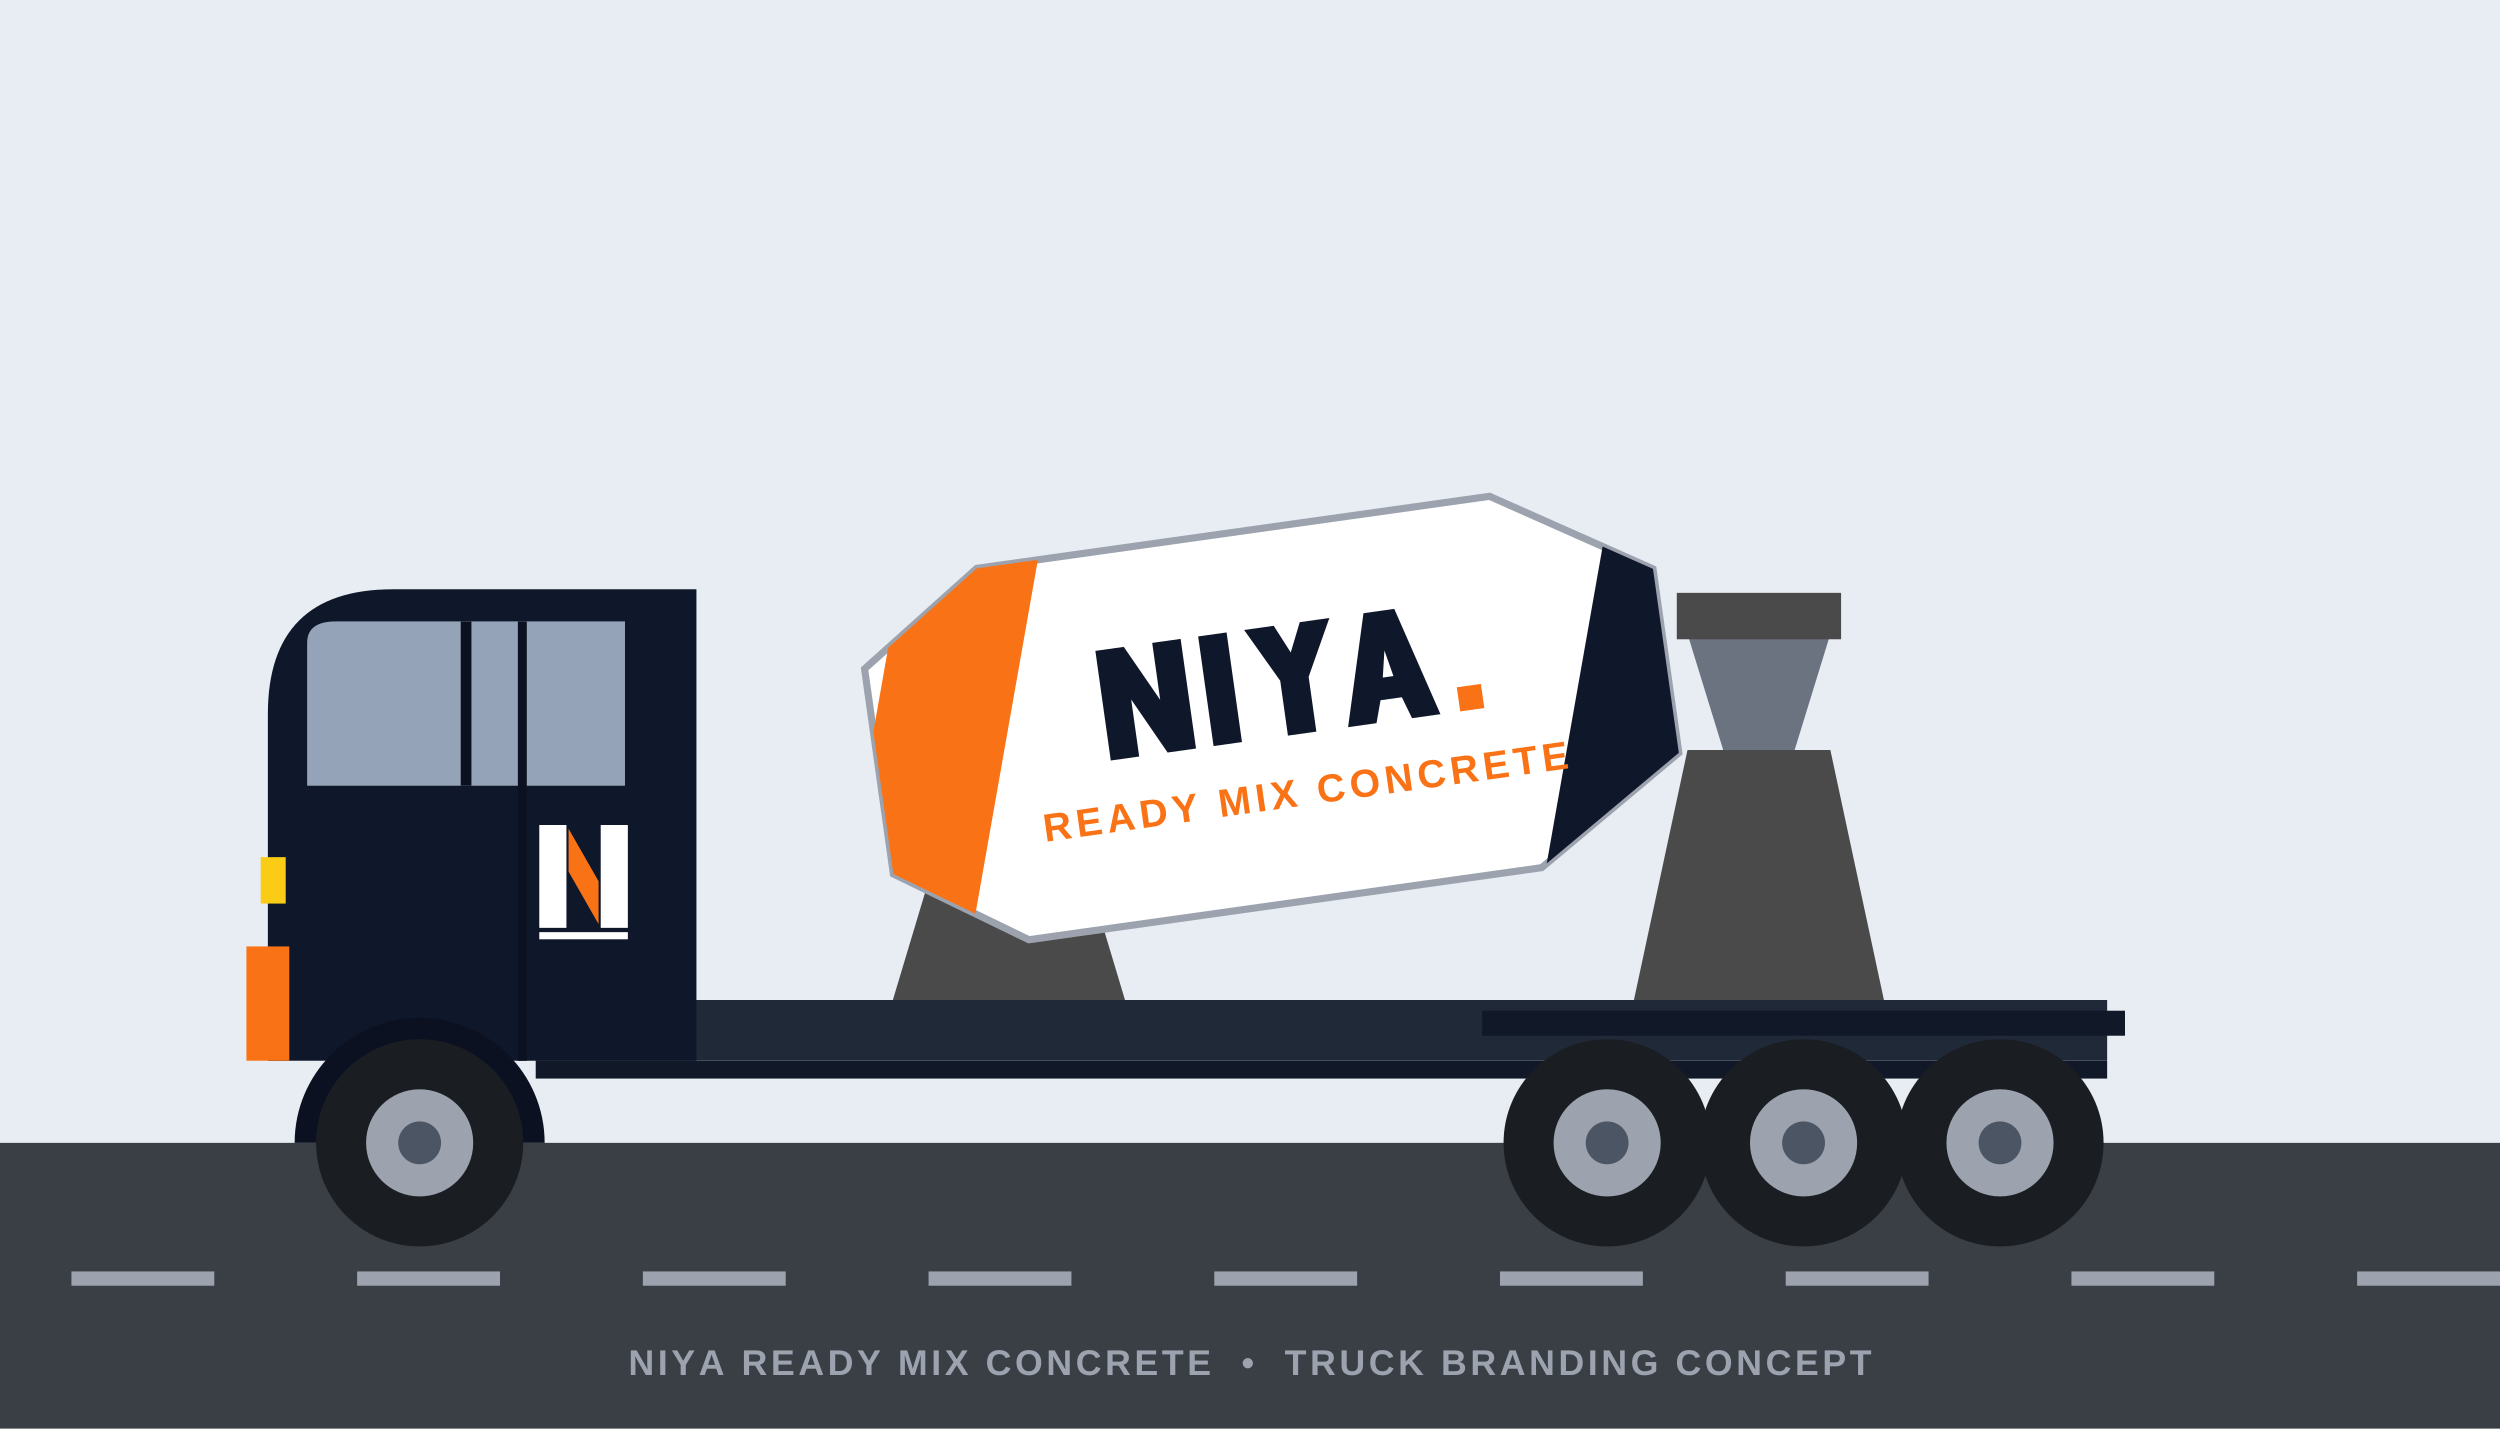
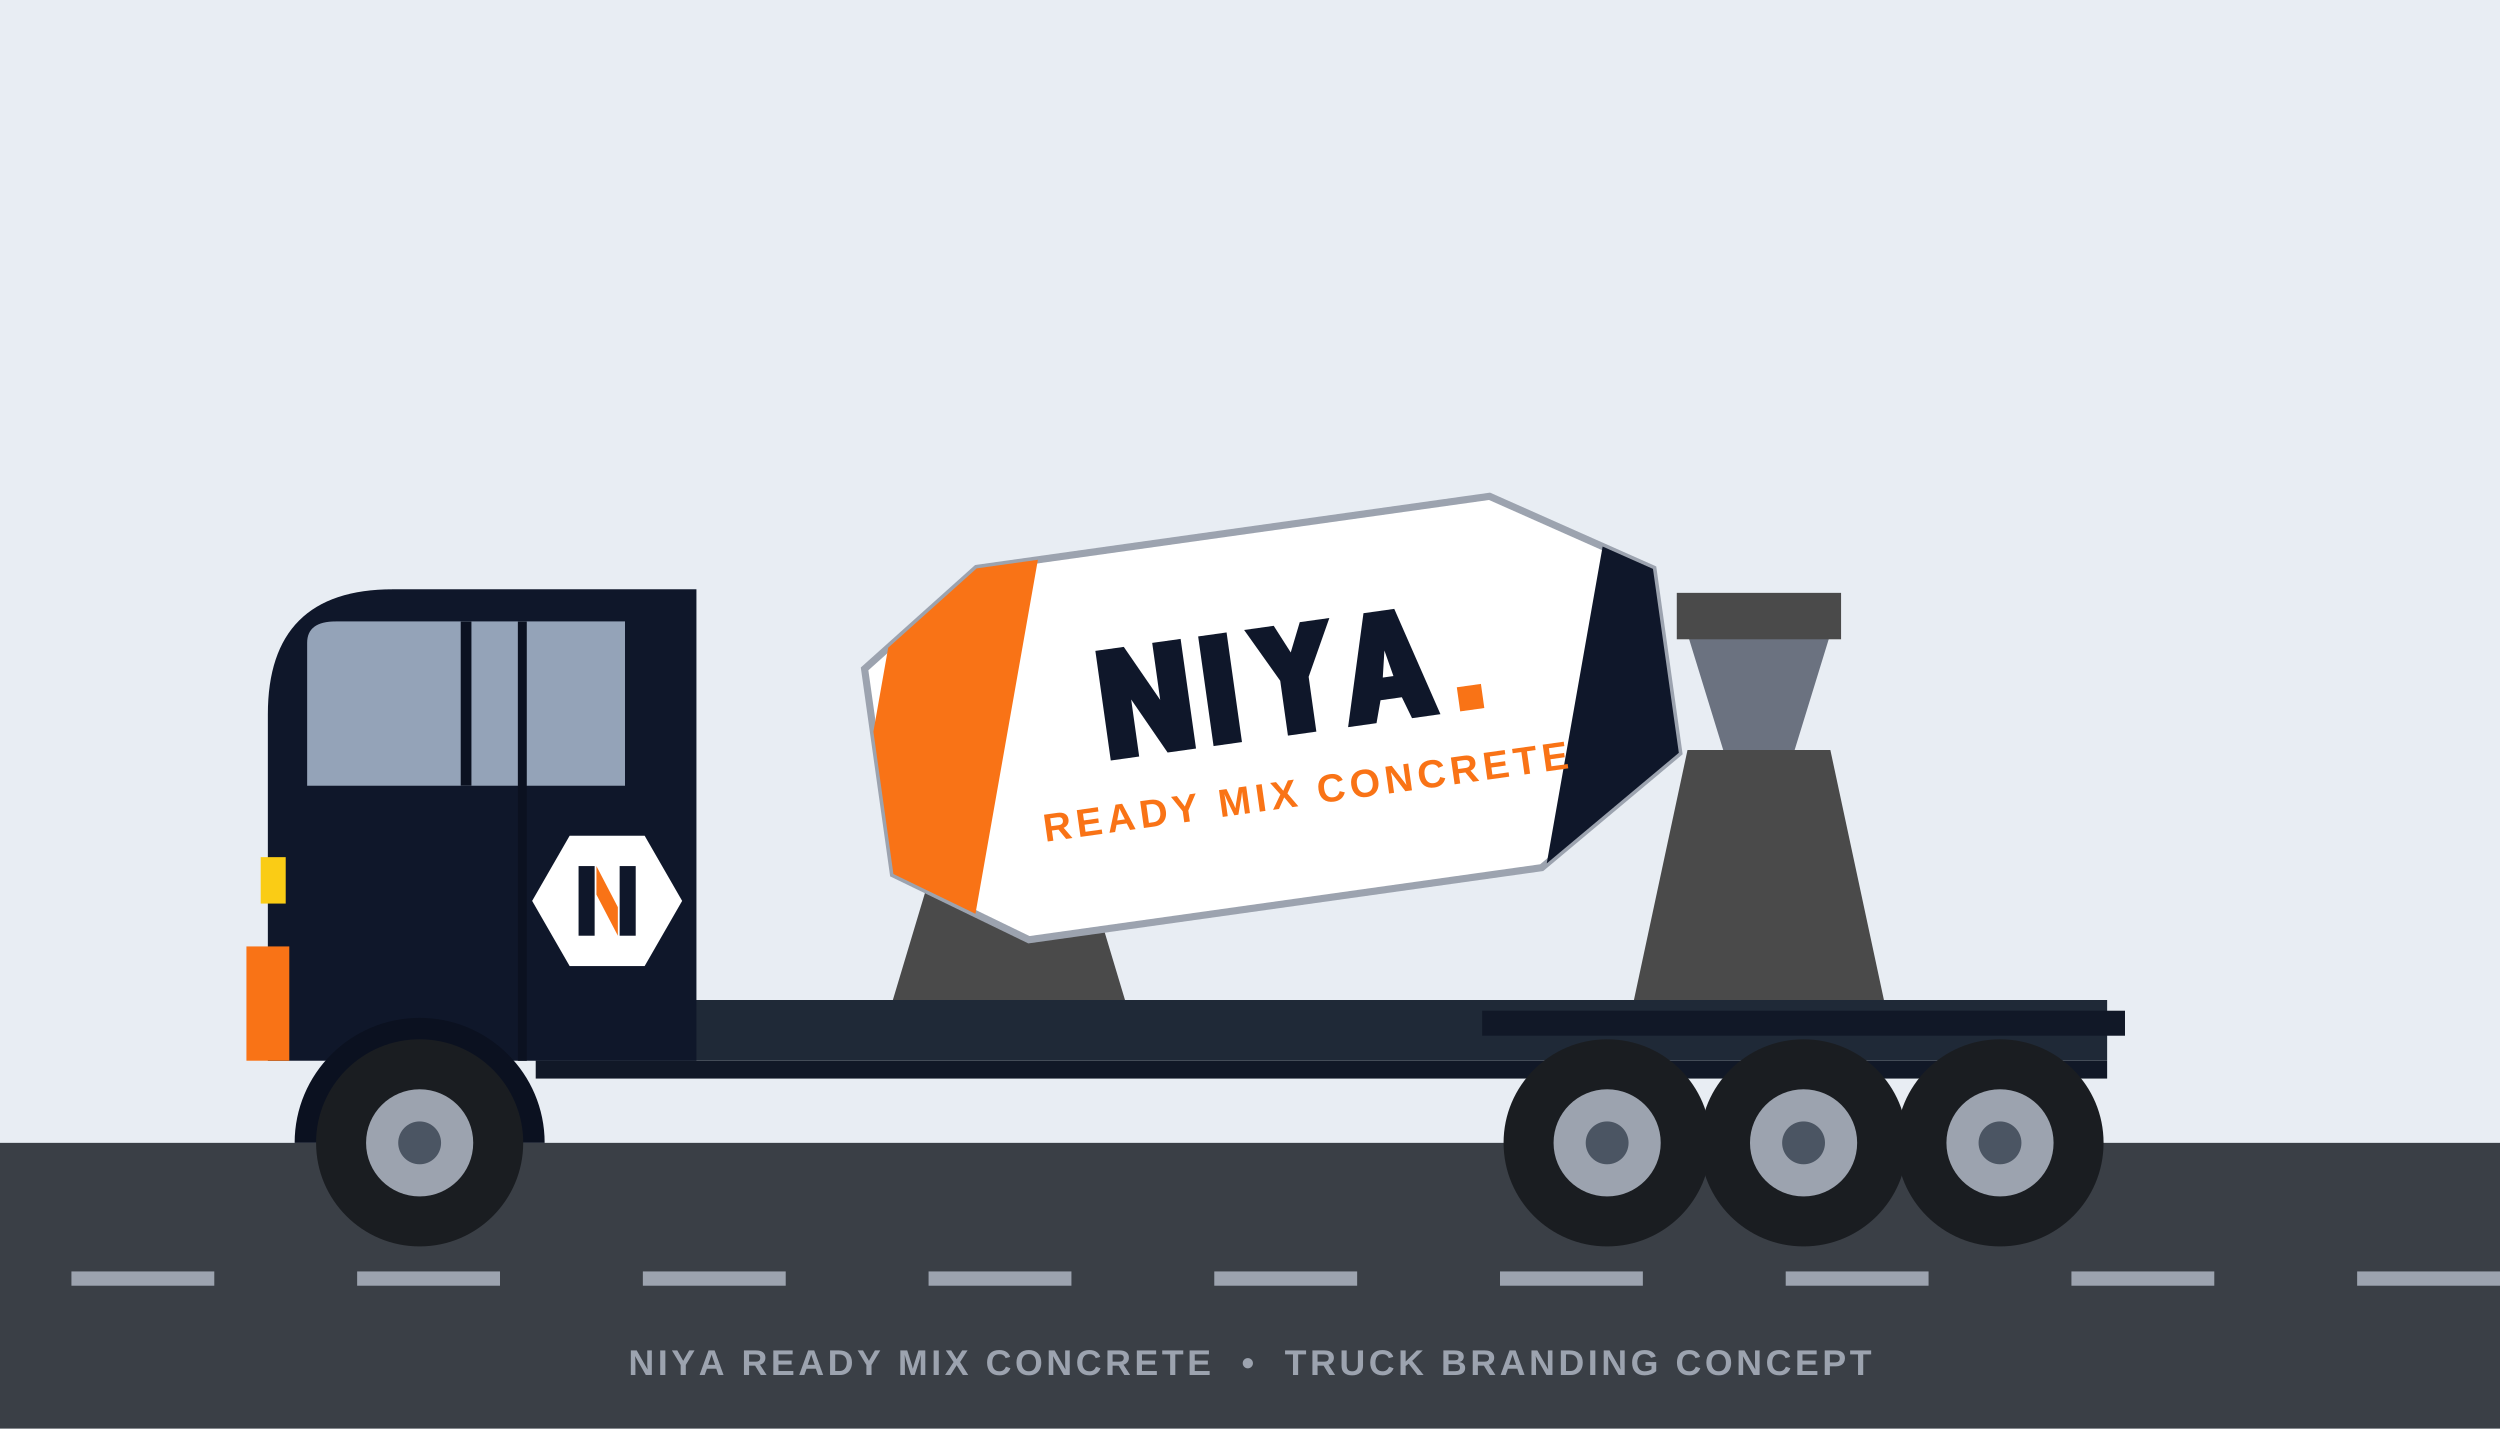
<svg xmlns="http://www.w3.org/2000/svg" viewBox="0 0 1400 800" width="1400" height="800">
  <rect width="1400" height="800" fill="#E8EDF3" />
  <rect y="640" width="1400" height="160" fill="#3A3F46" />
  <rect x="40" y="712" width="80" height="8" fill="#9CA3AF" />
  <rect x="200" y="712" width="80" height="8" fill="#9CA3AF" />
  <rect x="360" y="712" width="80" height="8" fill="#9CA3AF" />
  <rect x="520" y="712" width="80" height="8" fill="#9CA3AF" />
  <rect x="680" y="712" width="80" height="8" fill="#9CA3AF" />
  <rect x="840" y="712" width="80" height="8" fill="#9CA3AF" />
  <rect x="1000" y="712" width="80" height="8" fill="#9CA3AF" />
  <rect x="1160" y="712" width="80" height="8" fill="#9CA3AF" />
  <rect x="1320" y="712" width="80" height="8" fill="#9CA3AF" />
  <rect x="300" y="560" width="880" height="34" fill="#1F2937" />
  <rect x="300" y="594" width="880" height="10" fill="#111827" />
  <path d="M150,594 L150,400 Q150,330 220,330 L390,330 L390,594 Z" fill="#0F172A" />
  <path d="M172,440 L172,360 Q172,348 188,348 L350,348 L350,440 Z" fill="#94A3B8" />
  <rect x="258" y="348" width="6" height="92" fill="#0B1120" />
  <rect x="138" y="530" width="24" height="64" fill="#F97316" />
  <rect x="146" y="480" width="14" height="26" fill="#FACC15" />
  <rect x="290" y="348" width="5" height="246" fill="#0B1120" />
-   <g transform="translate(302.00 462.00) scale(0.4)">
-     <rect x="0" y="0" width="38" height="144" fill="#FFFFFF" />
-     <rect x="86" y="0" width="38" height="144" fill="#FFFFFF" />
-     <polygon points="41,5.25 83,78.75 83,138.75 41,65.25" fill="#F97316" />
-     <rect x="0" y="150" width="124" height="10" fill="#FFFFFF" />
+   <g transform="translate(298.00 468.00) scale(0.5)">
+     <polygon points="0,73 42,0 126,0 168,73 126,146 42,146" fill="#FFFFFF" />
+     <rect x="52" y="34" width="18" height="78" fill="#0F172A" />
+     <rect x="98" y="34" width="18" height="78" fill="#0F172A" />
+     <polygon points="72,34 96,80 96,112 72,66" fill="#F97316" />
  </g>
  <polygon points="915,560 1055,560 1025,420 945,420" fill="#4A4A4A" />
  <polygon points="945,355 1025,355 1005,420 965,420" fill="#6B7280" />
  <rect x="939" y="332" width="92" height="26" fill="#4A4A4A" />
  <polygon points="500,560 630,560 600,460 530,460" fill="#4A4A4A" />
  <g transform="rotate(-8 720 400)">
    <defs>
      <clipPath id="drum">
        <path d="M490,342 L560,295 L850,295 L935,348 L935,452 L850,505 L560,505 L490,458 Z" />
      </clipPath>
    </defs>
    <path d="M490,342 L560,295 L850,295 L935,348 L935,452 L850,505 L560,505 L490,458 Z" fill="#FFFFFF" stroke="#9CA3AF" stroke-width="4" />
    <g clip-path="url(#drum)">
      <rect x="485" y="280" width="74" height="240" fill="#F97316" transform="rotate(18 530 400)" />
      <rect x="888" y="280" width="64" height="240" fill="#0F172A" transform="rotate(18 915 400)" />
    </g>
    <g fill="#0F172A" fill-rule="evenodd">
      <path transform="translate(619.38 350.00) scale(0.6696 0.62)" d="M0 100 L0 0 L24 0 L48 52 L48 0 L72 0 L72 100 L48 100 L24 48 L24 100 Z" />
      <path transform="translate(677.51 350.00) scale(0.6696 0.62)" d="M0 0 L24 0 L24 100 L0 100 Z" />
      <path transform="translate(703.50 350.00) scale(0.6696 0.62)" d="M0 0 L25 0 L36 26 L47 0 L72 0 L48 50 L48 100 L24 100 L24 50 Z" />
      <path transform="translate(753.59 350.00) scale(0.6696 0.62)" d="M26 0 L52 0 L78 100 L54 100 L48 80 L30 80 L24 100 L0 100 Z M34.5 60 L43.5 60 L39 36 Z" />
    </g>
    <rect x="816.98" y="398.36" width="13.64" height="13.64" fill="#F97316" />
    <g fill="#F97316">
      <path transform="translate(576.66 452.00) scale(0.010742 -0.010742)" d="M1105 0 778 535H432V0H137V1409H841Q1093 1409 1230.0 1300.5Q1367 1192 1367 989Q1367 841 1283.0 733.5Q1199 626 1056 592L1437 0ZM1070 977Q1070 1180 810 1180H432V764H818Q942 764 1006.0 820.0Q1070 876 1070 977Z" />
      <path transform="translate(595.19 452.00) scale(0.010742 -0.010742)" d="M137 0V1409H1245V1181H432V827H1184V599H432V228H1286V0Z" />
      <path transform="translate(612.50 452.00) scale(0.010742 -0.010742)" d="M1133 0 1008 360H471L346 0H51L565 1409H913L1425 0ZM739 1192 733 1170Q723 1134 709.0 1088.0Q695 1042 537 582H942L803 987L760 1123Z" />
      <path transform="translate(631.03 452.00) scale(0.010742 -0.010742)" d="M1393 715Q1393 497 1307.5 334.5Q1222 172 1065.5 86.0Q909 0 707 0H137V1409H647Q1003 1409 1198.0 1229.5Q1393 1050 1393 715ZM1096 715Q1096 942 978.0 1061.5Q860 1181 641 1181H432V228H682Q872 228 984.0 359.0Q1096 490 1096 715Z" />
      <path transform="translate(649.56 452.00) scale(0.010742 -0.010742)" d="M831 578V0H537V578L35 1409H344L682 813L1024 1409H1333Z" />
      <path transform="translate(675.62 452.00) scale(0.010742 -0.010742)" d="M1307 0V854Q1307 883 1307.5 912.0Q1308 941 1317 1161Q1246 892 1212 786L958 0H748L494 786L387 1161Q399 929 399 854V0H137V1409H532L784 621L806 545L854 356L917 582L1176 1409H1569V0Z" />
      <path transform="translate(696.59 452.00) scale(0.010742 -0.010742)" d="M137 0V1409H432V0Z" />
      <path transform="translate(705.34 452.00) scale(0.010742 -0.010742)" d="M1038 0 684 561 330 0H18L506 741L59 1409H371L684 911L997 1409H1307L879 741L1348 0Z" />
      <path transform="translate(731.41 452.00) scale(0.010742 -0.010742)" d="M795 212Q1062 212 1166 480L1423 383Q1340 179 1179.5 79.5Q1019 -20 795 -20Q455 -20 269.5 172.5Q84 365 84 711Q84 1058 263.0 1244.0Q442 1430 782 1430Q1030 1430 1186.0 1330.5Q1342 1231 1405 1038L1145 967Q1112 1073 1015.5 1135.5Q919 1198 788 1198Q588 1198 484.5 1074.0Q381 950 381 711Q381 468 487.5 340.0Q594 212 795 212Z" />
      <path transform="translate(749.94 452.00) scale(0.010742 -0.010742)" d="M1507 711Q1507 491 1420.0 324.0Q1333 157 1171.0 68.5Q1009 -20 793 -20Q461 -20 272.5 175.5Q84 371 84 711Q84 1050 272.0 1240.0Q460 1430 795 1430Q1130 1430 1318.5 1238.0Q1507 1046 1507 711ZM1206 711Q1206 939 1098.0 1068.5Q990 1198 795 1198Q597 1198 489.0 1069.5Q381 941 381 711Q381 479 491.5 345.5Q602 212 793 212Q991 212 1098.5 342.0Q1206 472 1206 711Z" />
      <path transform="translate(769.69 452.00) scale(0.010742 -0.010742)" d="M995 0 381 1085Q399 927 399 831V0H137V1409H474L1097 315Q1079 466 1079 590V1409H1341V0Z" />
      <path transform="translate(788.22 452.00) scale(0.010742 -0.010742)" d="M795 212Q1062 212 1166 480L1423 383Q1340 179 1179.5 79.5Q1019 -20 795 -20Q455 -20 269.5 172.5Q84 365 84 711Q84 1058 263.0 1244.0Q442 1430 782 1430Q1030 1430 1186.0 1330.5Q1342 1231 1405 1038L1145 967Q1112 1073 1015.5 1135.5Q919 1198 788 1198Q588 1198 484.5 1074.0Q381 950 381 711Q381 468 487.5 340.0Q594 212 795 212Z" />
      <path transform="translate(806.74 452.00) scale(0.010742 -0.010742)" d="M1105 0 778 535H432V0H137V1409H841Q1093 1409 1230.0 1300.5Q1367 1192 1367 989Q1367 841 1283.0 733.5Q1199 626 1056 592L1437 0ZM1070 977Q1070 1180 810 1180H432V764H818Q942 764 1006.0 820.0Q1070 876 1070 977Z" />
      <path transform="translate(825.27 452.00) scale(0.010742 -0.010742)" d="M137 0V1409H1245V1181H432V827H1184V599H432V228H1286V0Z" />
      <path transform="translate(842.59 452.00) scale(0.010742 -0.010742)" d="M773 1181V0H478V1181H23V1409H1229V1181Z" />
      <path transform="translate(858.66 452.00) scale(0.010742 -0.010742)" d="M137 0V1409H1245V1181H432V827H1184V599H432V228H1286V0Z" />
    </g>
  </g>
  <path d="M165,640 A70,70 0 0 1 305,640 L290,640 A55,55 0 0 0 180,640 Z" fill="#0B1120" />
  <circle cx="235" cy="640" r="58" fill="#1A1D21" />
  <circle cx="235" cy="640" r="30" fill="#9CA3AF" />
  <circle cx="235" cy="640" r="12" fill="#4B5563" />
  <circle cx="900" cy="640" r="58" fill="#1A1D21" />
  <circle cx="900" cy="640" r="30" fill="#9CA3AF" />
  <circle cx="900" cy="640" r="12" fill="#4B5563" />
  <circle cx="1010" cy="640" r="58" fill="#1A1D21" />
  <circle cx="1010" cy="640" r="30" fill="#9CA3AF" />
  <circle cx="1010" cy="640" r="12" fill="#4B5563" />
  <circle cx="1120" cy="640" r="58" fill="#1A1D21" />
  <circle cx="1120" cy="640" r="30" fill="#9CA3AF" />
  <circle cx="1120" cy="640" r="12" fill="#4B5563" />
  <rect x="830" y="566" width="360" height="14" fill="#111827" />
  <g fill="#9CA3AF">
    <path transform="translate(351.93 770.00) scale(0.009766 -0.009766)" d="M995 0 381 1085Q399 927 399 831V0H137V1409H474L1097 315Q1079 466 1079 590V1409H1341V0Z" />
    <path transform="translate(368.38 770.00) scale(0.009766 -0.009766)" d="M137 0V1409H432V0Z" />
    <path transform="translate(375.93 770.00) scale(0.009766 -0.009766)" d="M831 578V0H537V578L35 1409H344L682 813L1024 1409H1333Z" />
    <path transform="translate(391.27 770.00) scale(0.009766 -0.009766)" d="M1133 0 1008 360H471L346 0H51L565 1409H913L1425 0ZM739 1192 733 1170Q723 1134 709.0 1088.0Q695 1042 537 582H942L803 987L760 1123Z" />
    <path transform="translate(415.27 770.00) scale(0.009766 -0.009766)" d="M1105 0 778 535H432V0H137V1409H841Q1093 1409 1230.0 1300.5Q1367 1192 1367 989Q1367 841 1283.0 733.5Q1199 626 1056 592L1437 0ZM1070 977Q1070 1180 810 1180H432V764H818Q942 764 1006.0 820.0Q1070 876 1070 977Z" />
    <path transform="translate(431.72 770.00) scale(0.009766 -0.009766)" d="M137 0V1409H1245V1181H432V827H1184V599H432V228H1286V0Z" />
    <path transform="translate(447.06 770.00) scale(0.009766 -0.009766)" d="M1133 0 1008 360H471L346 0H51L565 1409H913L1425 0ZM739 1192 733 1170Q723 1134 709.0 1088.0Q695 1042 537 582H942L803 987L760 1123Z" />
    <path transform="translate(463.50 770.00) scale(0.009766 -0.009766)" d="M1393 715Q1393 497 1307.5 334.5Q1222 172 1065.5 86.0Q909 0 707 0H137V1409H647Q1003 1409 1198.0 1229.5Q1393 1050 1393 715ZM1096 715Q1096 942 978.0 1061.5Q860 1181 641 1181H432V228H682Q872 228 984.0 359.0Q1096 490 1096 715Z" />
    <path transform="translate(479.94 770.00) scale(0.009766 -0.009766)" d="M831 578V0H537V578L35 1409H344L682 813L1024 1409H1333Z" />
    <path transform="translate(502.84 770.00) scale(0.009766 -0.009766)" d="M1307 0V854Q1307 883 1307.5 912.0Q1308 941 1317 1161Q1246 892 1212 786L958 0H748L494 786L387 1161Q399 929 399 854V0H137V1409H532L784 621L806 545L854 356L917 582L1176 1409H1569V0Z" />
    <path transform="translate(521.50 770.00) scale(0.009766 -0.009766)" d="M137 0V1409H432V0Z" />
    <path transform="translate(529.06 770.00) scale(0.009766 -0.009766)" d="M1038 0 684 561 330 0H18L506 741L59 1409H371L684 911L997 1409H1307L879 741L1348 0Z" />
    <path transform="translate(551.95 770.00) scale(0.009766 -0.009766)" d="M795 212Q1062 212 1166 480L1423 383Q1340 179 1179.5 79.5Q1019 -20 795 -20Q455 -20 269.5 172.5Q84 365 84 711Q84 1058 263.0 1244.0Q442 1430 782 1430Q1030 1430 1186.0 1330.5Q1342 1231 1405 1038L1145 967Q1112 1073 1015.5 1135.5Q919 1198 788 1198Q588 1198 484.5 1074.0Q381 950 381 711Q381 468 487.5 340.0Q594 212 795 212Z" />
    <path transform="translate(568.40 770.00) scale(0.009766 -0.009766)" d="M1507 711Q1507 491 1420.0 324.0Q1333 157 1171.0 68.5Q1009 -20 793 -20Q461 -20 272.5 175.5Q84 371 84 711Q84 1050 272.0 1240.0Q460 1430 795 1430Q1130 1430 1318.5 1238.0Q1507 1046 1507 711ZM1206 711Q1206 939 1098.0 1068.5Q990 1198 795 1198Q597 1198 489.0 1069.5Q381 941 381 711Q381 479 491.5 345.5Q602 212 793 212Q991 212 1098.5 342.0Q1206 472 1206 711Z" />
    <path transform="translate(585.95 770.00) scale(0.009766 -0.009766)" d="M995 0 381 1085Q399 927 399 831V0H137V1409H474L1097 315Q1079 466 1079 590V1409H1341V0Z" />
    <path transform="translate(602.40 770.00) scale(0.009766 -0.009766)" d="M795 212Q1062 212 1166 480L1423 383Q1340 179 1179.5 79.5Q1019 -20 795 -20Q455 -20 269.5 172.5Q84 365 84 711Q84 1058 263.0 1244.0Q442 1430 782 1430Q1030 1430 1186.0 1330.5Q1342 1231 1405 1038L1145 967Q1112 1073 1015.5 1135.5Q919 1198 788 1198Q588 1198 484.5 1074.0Q381 950 381 711Q381 468 487.5 340.0Q594 212 795 212Z" />
    <path transform="translate(618.84 770.00) scale(0.009766 -0.009766)" d="M1105 0 778 535H432V0H137V1409H841Q1093 1409 1230.0 1300.5Q1367 1192 1367 989Q1367 841 1283.0 733.5Q1199 626 1056 592L1437 0ZM1070 977Q1070 1180 810 1180H432V764H818Q942 764 1006.0 820.0Q1070 876 1070 977Z" />
    <path transform="translate(635.28 770.00) scale(0.009766 -0.009766)" d="M137 0V1409H1245V1181H432V827H1184V599H432V228H1286V0Z" />
    <path transform="translate(650.62 770.00) scale(0.009766 -0.009766)" d="M773 1181V0H478V1181H23V1409H1229V1181Z" />
    <path transform="translate(664.84 770.00) scale(0.009766 -0.009766)" d="M137 0V1409H1245V1181H432V827H1184V599H432V228H1286V0Z" />
    <path transform="translate(695.29 770.00) scale(0.009766 -0.009766)" d="M651 676Q651 555 564.0 468.0Q477 381 356 381Q237 381 151.0 467.5Q65 554 65 676Q65 798 150.5 883.5Q236 969 356 969Q478 969 564.5 883.5Q651 798 651 676Z" />
    <path transform="translate(719.41 770.00) scale(0.009766 -0.009766)" d="M773 1181V0H478V1181H23V1409H1229V1181Z" />
    <path transform="translate(733.62 770.00) scale(0.009766 -0.009766)" d="M1105 0 778 535H432V0H137V1409H841Q1093 1409 1230.0 1300.5Q1367 1192 1367 989Q1367 841 1283.0 733.5Q1199 626 1056 592L1437 0ZM1070 977Q1070 1180 810 1180H432V764H818Q942 764 1006.0 820.0Q1070 876 1070 977Z" />
    <path transform="translate(750.07 770.00) scale(0.009766 -0.009766)" d="M723 -20Q432 -20 277.5 122.0Q123 264 123 528V1409H418V551Q418 384 497.5 297.5Q577 211 731 211Q889 211 974.0 301.5Q1059 392 1059 561V1409H1354V543Q1354 275 1188.5 127.5Q1023 -20 723 -20Z" />
    <path transform="translate(766.51 770.00) scale(0.009766 -0.009766)" d="M795 212Q1062 212 1166 480L1423 383Q1340 179 1179.5 79.5Q1019 -20 795 -20Q455 -20 269.5 172.5Q84 365 84 711Q84 1058 263.0 1244.0Q442 1430 782 1430Q1030 1430 1186.0 1330.5Q1342 1231 1405 1038L1145 967Q1112 1073 1015.5 1135.5Q919 1198 788 1198Q588 1198 484.5 1074.0Q381 950 381 711Q381 468 487.5 340.0Q594 212 795 212Z" />
    <path transform="translate(782.95 770.00) scale(0.009766 -0.009766)" d="M1112 0 606 647 432 514V0H137V1409H432V770L1067 1409H1411L809 813L1460 0Z" />
    <path transform="translate(806.95 770.00) scale(0.009766 -0.009766)" d="M1386 402Q1386 210 1242.0 105.0Q1098 0 842 0H137V1409H782Q1040 1409 1172.5 1319.5Q1305 1230 1305 1055Q1305 935 1238.5 852.5Q1172 770 1036 741Q1207 721 1296.5 633.5Q1386 546 1386 402ZM1008 1015Q1008 1110 947.5 1150.0Q887 1190 768 1190H432V841H770Q895 841 951.5 884.5Q1008 928 1008 1015ZM1090 425Q1090 623 806 623H432V219H817Q959 219 1024.5 270.5Q1090 322 1090 425Z" />
    <path transform="translate(823.40 770.00) scale(0.009766 -0.009766)" d="M1105 0 778 535H432V0H137V1409H841Q1093 1409 1230.0 1300.5Q1367 1192 1367 989Q1367 841 1283.0 733.5Q1199 626 1056 592L1437 0ZM1070 977Q1070 1180 810 1180H432V764H818Q942 764 1006.0 820.0Q1070 876 1070 977Z" />
    <path transform="translate(839.84 770.00) scale(0.009766 -0.009766)" d="M1133 0 1008 360H471L346 0H51L565 1409H913L1425 0ZM739 1192 733 1170Q723 1134 709.0 1088.0Q695 1042 537 582H942L803 987L760 1123Z" />
    <path transform="translate(856.28 770.00) scale(0.009766 -0.009766)" d="M995 0 381 1085Q399 927 399 831V0H137V1409H474L1097 315Q1079 466 1079 590V1409H1341V0Z" />
    <path transform="translate(872.73 770.00) scale(0.009766 -0.009766)" d="M1393 715Q1393 497 1307.5 334.5Q1222 172 1065.5 86.0Q909 0 707 0H137V1409H647Q1003 1409 1198.0 1229.5Q1393 1050 1393 715ZM1096 715Q1096 942 978.0 1061.5Q860 1181 641 1181H432V228H682Q872 228 984.0 359.0Q1096 490 1096 715Z" />
    <path transform="translate(889.17 770.00) scale(0.009766 -0.009766)" d="M137 0V1409H432V0Z" />
    <path transform="translate(896.73 770.00) scale(0.009766 -0.009766)" d="M995 0 381 1085Q399 927 399 831V0H137V1409H474L1097 315Q1079 466 1079 590V1409H1341V0Z" />
    <path transform="translate(913.17 770.00) scale(0.009766 -0.009766)" d="M806 211Q921 211 1029.0 244.5Q1137 278 1196 330V525H852V743H1466V225Q1354 110 1174.5 45.0Q995 -20 798 -20Q454 -20 269.0 170.5Q84 361 84 711Q84 1059 270.0 1244.5Q456 1430 805 1430Q1301 1430 1436 1063L1164 981Q1120 1088 1026.0 1143.0Q932 1198 805 1198Q597 1198 489.0 1072.0Q381 946 381 711Q381 472 492.5 341.5Q604 211 806 211Z" />
    <path transform="translate(938.28 770.00) scale(0.009766 -0.009766)" d="M795 212Q1062 212 1166 480L1423 383Q1340 179 1179.5 79.5Q1019 -20 795 -20Q455 -20 269.5 172.5Q84 365 84 711Q84 1058 263.0 1244.0Q442 1430 782 1430Q1030 1430 1186.0 1330.5Q1342 1231 1405 1038L1145 967Q1112 1073 1015.5 1135.5Q919 1198 788 1198Q588 1198 484.5 1074.0Q381 950 381 711Q381 468 487.5 340.0Q594 212 795 212Z" />
    <path transform="translate(954.73 770.00) scale(0.009766 -0.009766)" d="M1507 711Q1507 491 1420.0 324.0Q1333 157 1171.0 68.5Q1009 -20 793 -20Q461 -20 272.5 175.5Q84 371 84 711Q84 1050 272.0 1240.0Q460 1430 795 1430Q1130 1430 1318.5 1238.0Q1507 1046 1507 711ZM1206 711Q1206 939 1098.0 1068.5Q990 1198 795 1198Q597 1198 489.0 1069.5Q381 941 381 711Q381 479 491.5 345.5Q602 212 793 212Q991 212 1098.5 342.0Q1206 472 1206 711Z" />
    <path transform="translate(972.28 770.00) scale(0.009766 -0.009766)" d="M995 0 381 1085Q399 927 399 831V0H137V1409H474L1097 315Q1079 466 1079 590V1409H1341V0Z" />
    <path transform="translate(988.73 770.00) scale(0.009766 -0.009766)" d="M795 212Q1062 212 1166 480L1423 383Q1340 179 1179.5 79.5Q1019 -20 795 -20Q455 -20 269.5 172.5Q84 365 84 711Q84 1058 263.0 1244.0Q442 1430 782 1430Q1030 1430 1186.0 1330.5Q1342 1231 1405 1038L1145 967Q1112 1073 1015.5 1135.5Q919 1198 788 1198Q588 1198 484.5 1074.0Q381 950 381 711Q381 468 487.5 340.0Q594 212 795 212Z" />
    <path transform="translate(1005.17 770.00) scale(0.009766 -0.009766)" d="M137 0V1409H1245V1181H432V827H1184V599H432V228H1286V0Z" />
    <path transform="translate(1020.51 770.00) scale(0.009766 -0.009766)" d="M1296 963Q1296 827 1234.0 720.0Q1172 613 1056.5 554.5Q941 496 782 496H432V0H137V1409H770Q1023 1409 1159.5 1292.5Q1296 1176 1296 963ZM999 958Q999 1180 737 1180H432V723H745Q867 723 933.0 783.5Q999 844 999 958Z" />
    <path transform="translate(1035.85 770.00) scale(0.009766 -0.009766)" d="M773 1181V0H478V1181H23V1409H1229V1181Z" />
  </g>
</svg>
